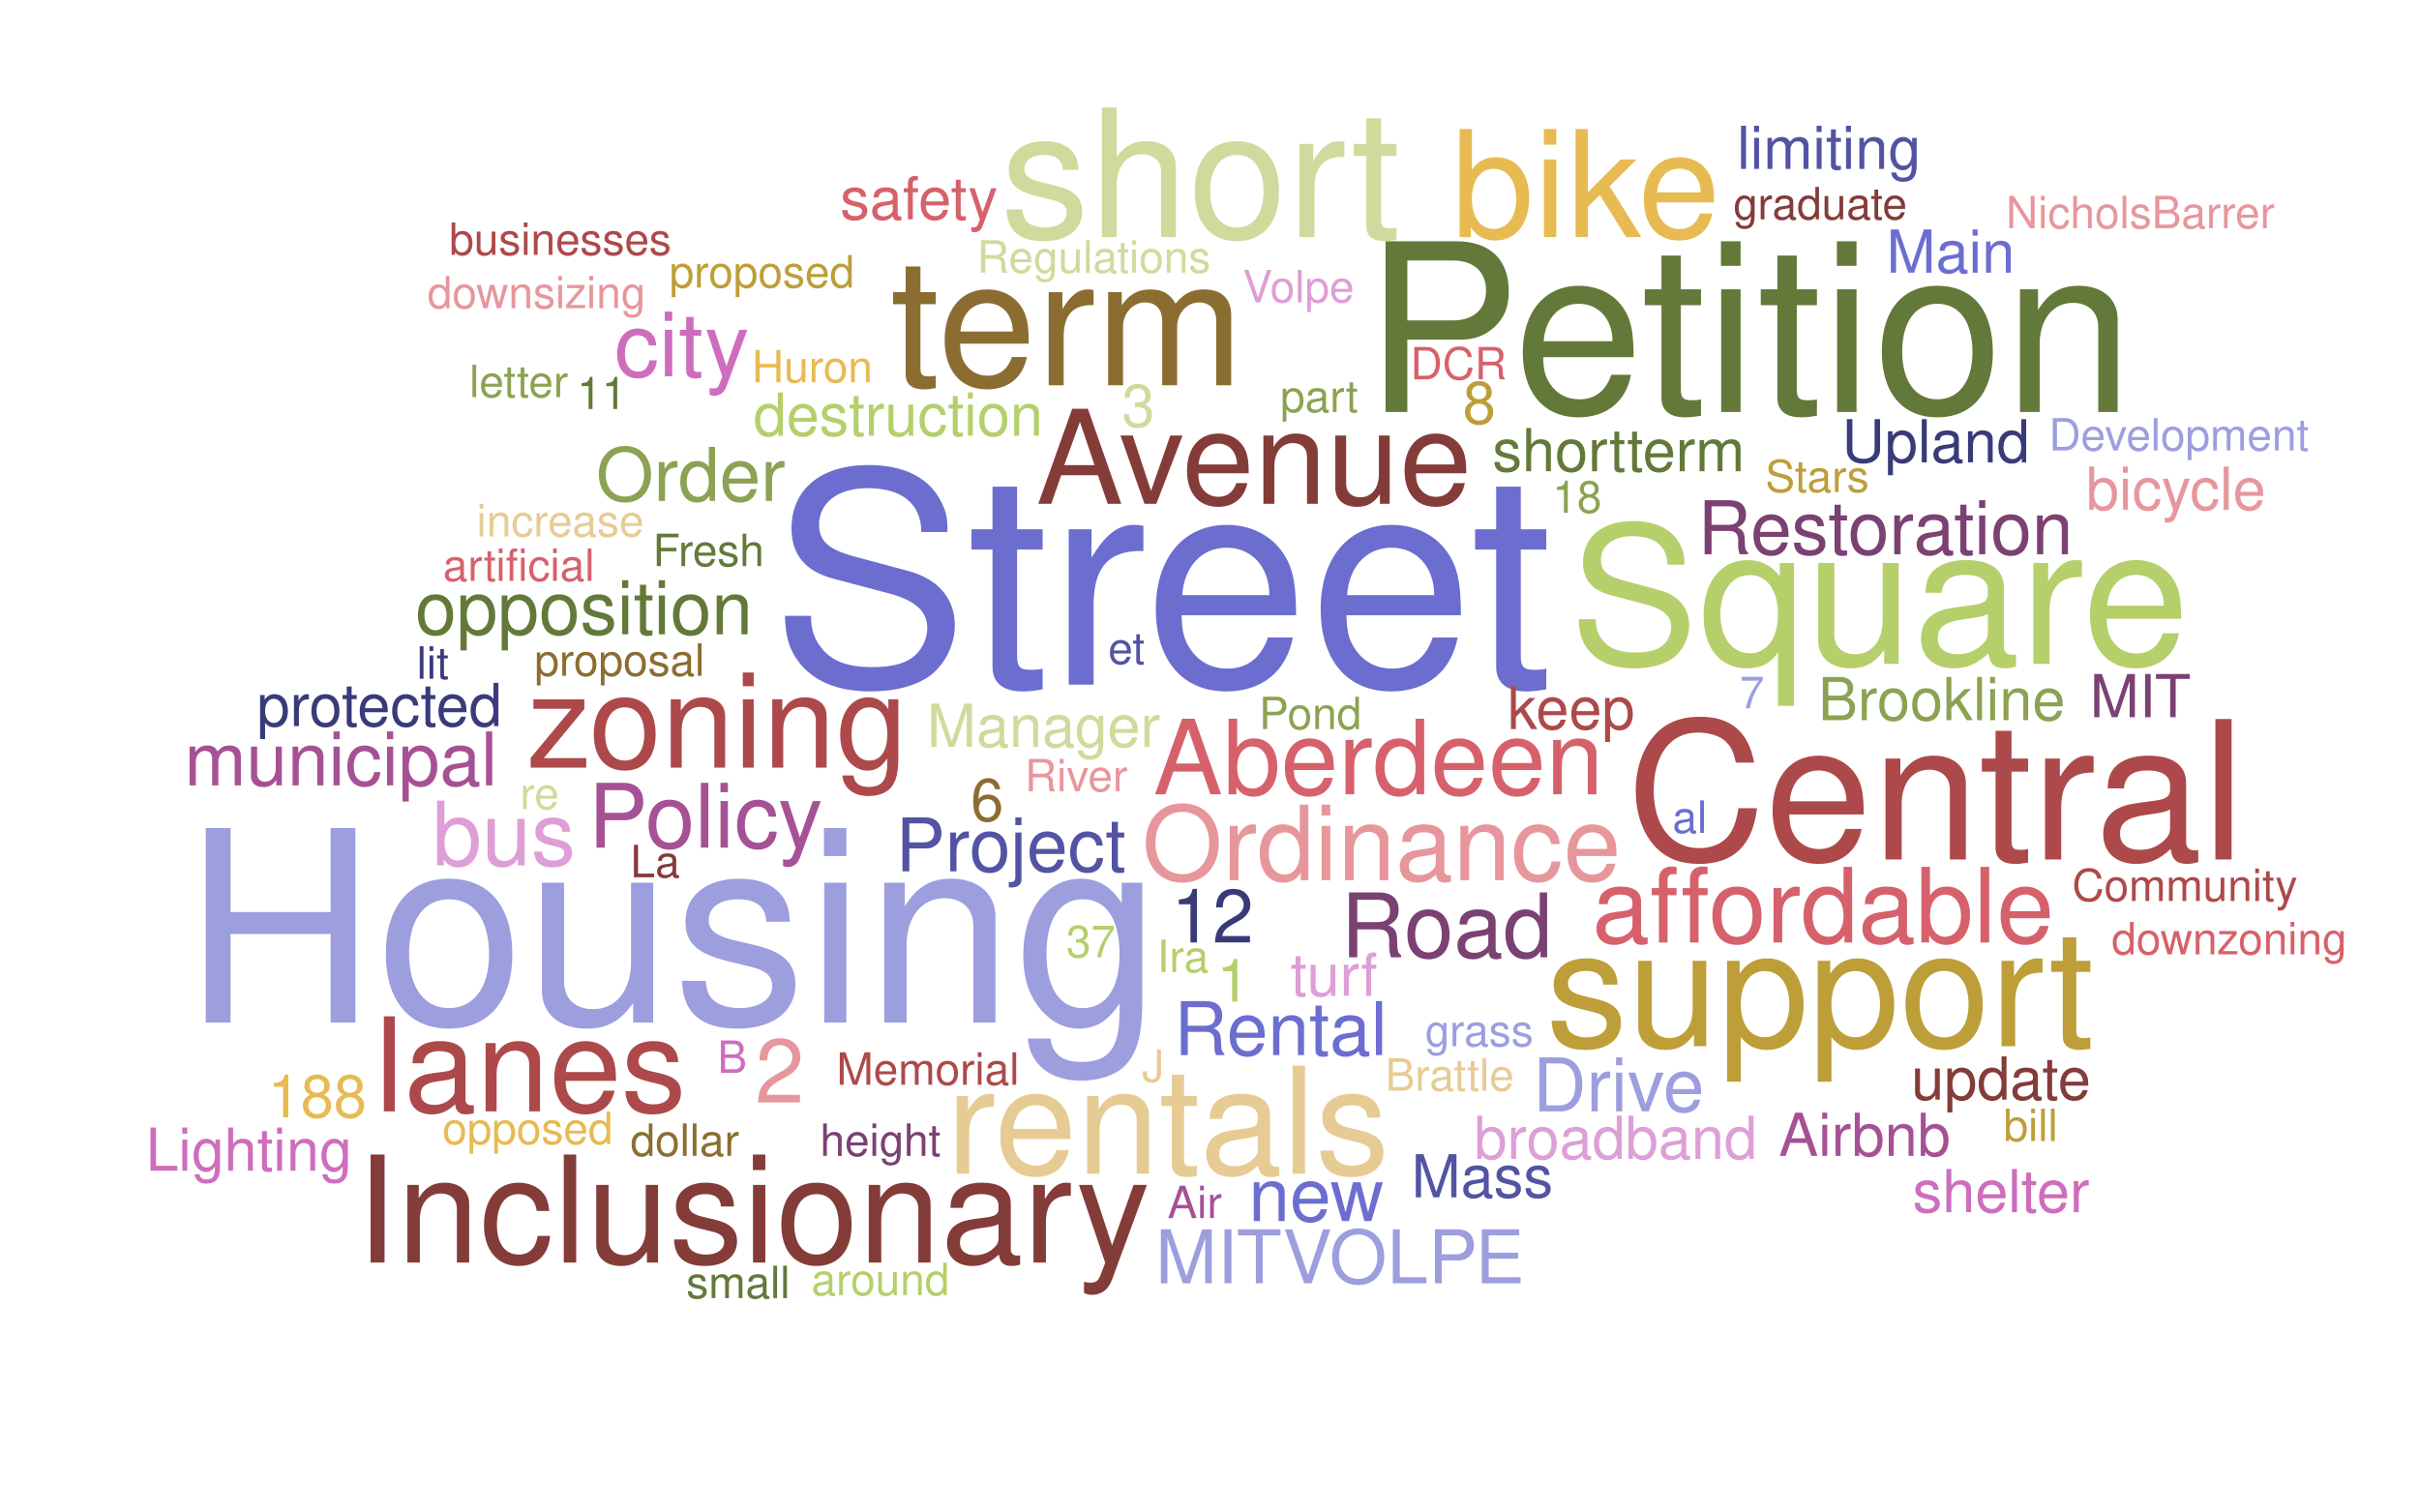
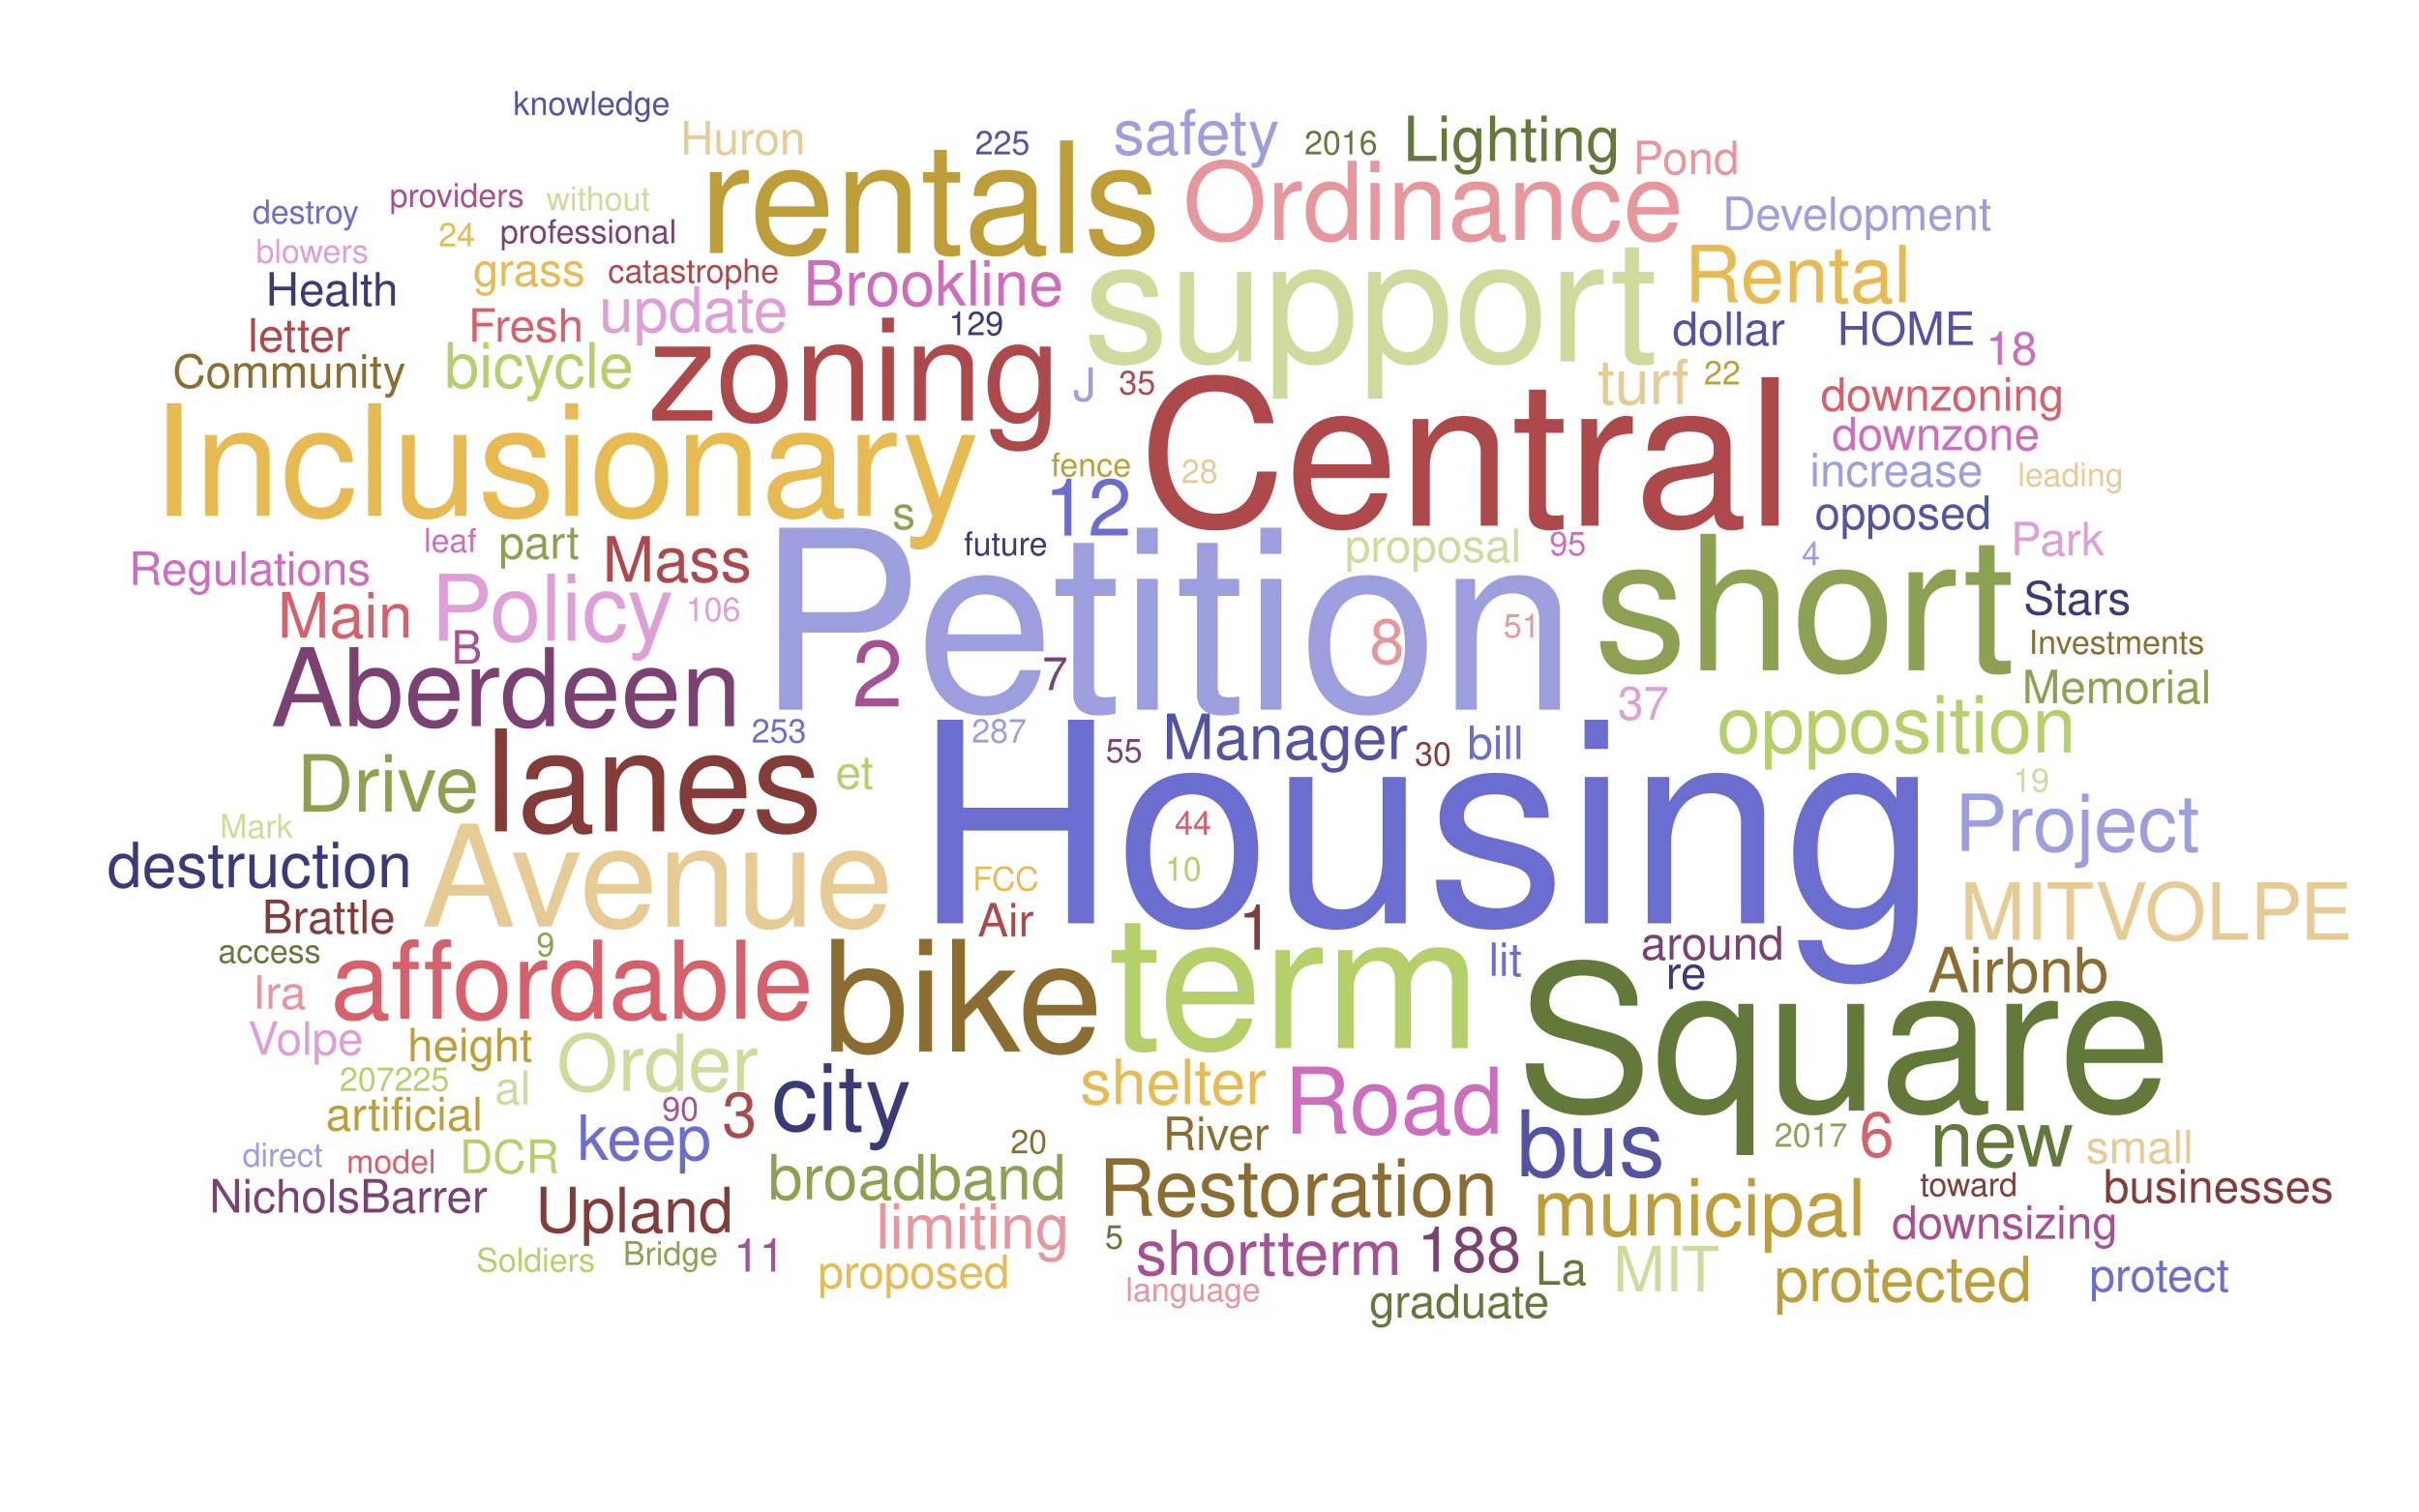
<svg xmlns="http://www.w3.org/2000/svg" width="960" height="600" version="1.1">
  <g />
-   <g transform="translate(480,300)scale(1.176471,1.176471)">
-     <text text-anchor="middle" transform="translate(-16,-24)" style="font-size: 100px; font-family: Helvetica; fill: rgb(107, 110, 207);">Street</text>
-     <text text-anchor="middle" transform="translate(92,149)" style="font-size: 20px; font-family: Helvetica; fill: rgb(82, 84, 163);">Mass</text>
-     <text text-anchor="middle" transform="translate(-67,39)" style="font-size: 25px; font-family: Helvetica; fill: rgb(82, 84, 163);">Project</text>
-     <text text-anchor="middle" transform="translate(206,98)" style="font-size: 55px; font-family: Helvetica; fill: rgb(189, 158, 57);">support</text>
-     <text text-anchor="middle" transform="translate(267,154)" style="font-size: 20px; font-family: Helvetica; fill: rgb(206, 109, 189);">shelter</text>
-     <text text-anchor="middle" transform="translate(329,49)" style="font-size: 15px; font-family: Helvetica; fill: rgb(173, 73, 74);">Community</text>
-     <text text-anchor="middle" transform="translate(-45,12)" style="font-size: 15px; font-family: Helvetica; fill: rgb(231, 150, 156);">River</text>
-     <text text-anchor="middle" transform="translate(-105,-108)" style="font-size: 20px; font-family: Helvetica; fill: rgb(181, 207, 107);">destruction</text>
-     <text text-anchor="middle" transform="translate(84,-127)" style="font-size: 15px; font-family: Helvetica; fill: rgb(214, 97, 107);">DCR</text>
-     <text text-anchor="middle" transform="translate(-181,90)" style="font-size: 90px; font-family: Helvetica; fill: rgb(156, 158, 222);">Housing</text>
-     <text text-anchor="middle" transform="translate(182,-116)" style="font-size: 79px; font-family: Helvetica; fill: rgb(99, 121, 57);">Petition</text>
-     <text text-anchor="middle" transform="translate(245,35)" style="font-size: 65px; font-family: Helvetica; fill: rgb(173, 73, 74);">Central</text>
-     <text text-anchor="middle" transform="translate(226,-31)" style="font-size: 65px; font-family: Helvetica; fill: rgb(181, 207, 107);">Square</text>
-     <text text-anchor="middle" transform="translate(-54,75)" style="font-size: 60px; font-family: Helvetica; fill: rgb(82, 84, 163);" />
-     <text text-anchor="middle" transform="translate(-3,-175)" style="font-size: 60px; font-family: Helvetica; fill: rgb(206, 219, 156);">short</text>
-     <text text-anchor="middle" transform="translate(-48,-125)" style="font-size: 60px; font-family: Helvetica; fill: rgb(140, 109, 49);">term</text>
-     <text text-anchor="middle" transform="translate(127,-175)" style="font-size: 50px; font-family: Helvetica; fill: rgb(231, 186, 82);">bike</text>
-     <text text-anchor="middle" transform="translate(-14,141)" style="font-size: 50px; font-family: Helvetica; fill: rgb(231, 203, 148);">rentals</text>
-     <text text-anchor="middle" transform="translate(-154,171)" style="font-size: 50px; font-family: Helvetica; fill: rgb(132, 60, 57);">Inclusionary</text>
-     <text text-anchor="middle" transform="translate(15,-85)" style="font-size: 44px; font-family: Helvetica; fill: rgb(132, 60, 57);">Avenue</text>
-     <text text-anchor="middle" transform="translate(-229,120)" style="font-size: 44px; font-family: Helvetica; fill: rgb(173, 73, 74);">lanes</text>
-     <text text-anchor="middle" transform="translate(-166,4)" style="font-size: 44px; font-family: Helvetica; fill: rgb(173, 73, 74);">zoning</text>
-     <text text-anchor="middle" transform="translate(207,63)" style="font-size: 35px; font-family: Helvetica; fill: rgb(214, 97, 107);">affordable</text>
-     <text text-anchor="middle" transform="translate(58,42)" style="font-size: 35px; font-family: Helvetica; fill: rgb(231, 150, 156);">Ordinance</text>
-     <text text-anchor="middle" transform="translate(57,13)" style="font-size: 35px; font-family: Helvetica; fill: rgb(214, 97, 107);">Aberdeen</text>
-     <text text-anchor="middle" transform="translate(-145,117)" style="font-size: 30px; font-family: Helvetica; fill: rgb(231, 150, 156);">2</text>
-     <text text-anchor="middle" transform="translate(80,68)" style="font-size: 30px; font-family: Helvetica; fill: rgb(123, 65, 115);">Road</text>
-     <text text-anchor="middle" transform="translate(-170,31)" style="font-size: 30px; font-family: Helvetica; fill: rgb(165, 81, 148);">Policy</text>
-     <text text-anchor="middle" transform="translate(-178,-128)" style="font-size: 30px; font-family: Helvetica; fill: rgb(206, 109, 189);">city</text>
-     <text text-anchor="middle" transform="translate(-238,37)" style="font-size: 30px; font-family: Helvetica; fill: rgb(222, 158, 214);">bus</text>
-     <text text-anchor="middle" transform="translate(1,63)" style="font-size: 25px; font-family: Helvetica; fill: rgb(57, 59, 121);">12</text>
-     <text text-anchor="middle" transform="translate(36,157)" style="font-size: 25px; font-family: Helvetica; fill: rgb(107, 110, 207);">new</text>
-     <text text-anchor="middle" transform="translate(138,120)" style="font-size: 25px; font-family: Helvetica; fill: rgb(156, 158, 222);">Drive</text>
-     <text text-anchor="middle" transform="translate(-211,-41)" style="font-size: 25px; font-family: Helvetica; fill: rgb(99, 121, 57);">opposition</text>
-     <text text-anchor="middle" transform="translate(-175,-86)" style="font-size: 25px; font-family: Helvetica; fill: rgb(140, 162, 82);">Order</text>
-     <text text-anchor="middle" transform="translate(228,-68)" style="font-size: 25px; font-family: Helvetica; fill: rgb(123, 65, 115);">Restoration</text>
-     <text text-anchor="middle" transform="translate(-293,10)" style="font-size: 25px; font-family: Helvetica; fill: rgb(165, 81, 148);">municipal</text>
-     <text text-anchor="middle" transform="translate(24,101)" style="font-size: 25px; font-family: Helvetica; fill: rgb(107, 110, 207);">Rental</text>
-     <text text-anchor="middle" transform="translate(44,178)" style="font-size: 25px; font-family: Helvetica; fill: rgb(156, 158, 222);">MITVOLPE</text>
-     <text text-anchor="middle" transform="translate(8,83)" style="font-size: 20px; font-family: Helvetica; fill: rgb(181, 207, 107);">1</text>
-     <text text-anchor="middle" transform="translate(-24,-111)" style="font-size: 20px; font-family: Helvetica; fill: rgb(206, 219, 156);">3</text>
-     <text text-anchor="middle" transform="translate(-75,22)" style="font-size: 20px; font-family: Helvetica; fill: rgb(140, 109, 49);">6</text>
-     <text text-anchor="middle" transform="translate(91,-112)" style="font-size: 20px; font-family: Helvetica; fill: rgb(189, 158, 57);">8</text>
-     <text text-anchor="middle" transform="translate(-301,122)" style="font-size: 20px; font-family: Helvetica; fill: rgb(231, 186, 82);">188</text>
-     <text text-anchor="middle" transform="translate(138,-96)" style="font-size: 20px; font-family: Helvetica; fill: rgb(99, 121, 57);">shortterm</text>
-     <text text-anchor="middle" transform="translate(247,-12)" style="font-size: 20px; font-family: Helvetica; fill: rgb(140, 162, 82);">Brookline</text>
-     <text text-anchor="middle" transform="translate(267,116)" style="font-size: 20px; font-family: Helvetica; fill: rgb(132, 60, 57);">update</text>
-     <text text-anchor="middle" transform="translate(-56,-3)" style="font-size: 20px; font-family: Helvetica; fill: rgb(206, 219, 156);">Manager</text>
-     <text text-anchor="middle" transform="translate(122,-9)" style="font-size: 20px; font-family: Helvetica; fill: rgb(173, 73, 74);">keep</text>
-     <text text-anchor="middle" transform="translate(-98,-181)" style="font-size: 20px; font-family: Helvetica; fill: rgb(214, 97, 107);">safety</text>
-     <text text-anchor="middle" transform="translate(-324,140)" style="font-size: 20px; font-family: Helvetica; fill: rgb(206, 109, 189);">Lighting</text>
-     <text text-anchor="middle" transform="translate(137,136)" style="font-size: 20px; font-family: Helvetica; fill: rgb(222, 158, 214);">broadband</text>
-     <text text-anchor="middle" transform="translate(326,-83)" style="font-size: 20px; font-family: Helvetica; fill: rgb(231, 150, 156);">bicycle</text>
-     <text text-anchor="middle" transform="translate(314,-13)" style="font-size: 20px; font-family: Helvetica; fill: rgb(123, 65, 115);">MIT</text>
-     <text text-anchor="middle" transform="translate(221,135)" style="font-size: 20px; font-family: Helvetica; fill: rgb(165, 81, 148);">Airbnb</text>
-     <text text-anchor="middle" transform="translate(-280,-10)" style="font-size: 20px; font-family: Helvetica; fill: rgb(57, 59, 121);">protected</text>
-     <text text-anchor="middle" transform="translate(42,81)" style="font-size: 20px; font-family: Helvetica; fill: rgb(222, 158, 214);">turf</text>
-     <text text-anchor="middle" transform="translate(245,-99)" style="font-size: 20px; font-family: Helvetica; fill: rgb(57, 59, 121);">Upland</text>
-     <text text-anchor="middle" transform="translate(250,-163)" style="font-size: 20px; font-family: Helvetica; fill: rgb(107, 110, 207);">Main</text>
-     <text text-anchor="middle" transform="translate(209,-198)" style="font-size: 20px; font-family: Helvetica; fill: rgb(82, 84, 163);">limiting</text>
-     <text text-anchor="middle" transform="translate(183,-16)" style="font-size: 15px; font-family: Helvetica; fill: rgb(156, 158, 222);">7</text>
-     <text text-anchor="middle" transform="translate(-205,-117)" style="font-size: 15px; font-family: Helvetica; fill: rgb(99, 121, 57);">11</text>
-     <text text-anchor="middle" transform="translate(124,-82)" style="font-size: 15px; font-family: Helvetica; fill: rgb(140, 162, 82);">18</text>
-     <text text-anchor="middle" transform="translate(-40,68)" style="font-size: 15px; font-family: Helvetica; fill: rgb(181, 207, 107);">37</text>
-     <text text-anchor="middle" transform="translate(-226,18)" style="font-size: 15px; font-family: Helvetica; fill: rgb(206, 219, 156);">re</text>
-     <text text-anchor="middle" transform="translate(-177,135)" style="font-size: 15px; font-family: Helvetica; fill: rgb(140, 109, 49);">dollar</text>
-     <text text-anchor="middle" transform="translate(277,130)" style="font-size: 15px; font-family: Helvetica; fill: rgb(189, 158, 57);">bill</text>
-     <text text-anchor="middle" transform="translate(-19,110)" style="font-size: 15px; font-family: Helvetica; fill: rgb(231, 203, 148);">J</text>
-     <text text-anchor="middle" transform="translate(-187,41)" style="font-size: 15px; font-family: Helvetica; fill: rgb(132, 60, 57);">La</text>
-     <text text-anchor="middle" transform="translate(-95,111)" style="font-size: 15px; font-family: Helvetica; fill: rgb(173, 73, 74);">Memorial</text>
-     <text text-anchor="middle" transform="translate(37,-116)" style="font-size: 15px; font-family: Helvetica; fill: rgb(140, 162, 82);">part</text>
-     <text text-anchor="middle" transform="translate(-199,-27)" style="font-size: 15px; font-family: Helvetica; fill: rgb(140, 109, 49);">proposal</text>
-     <text text-anchor="middle" transform="translate(-111,135)" style="font-size: 15px; font-family: Helvetica; fill: rgb(123, 65, 115);">height</text>
-     <text text-anchor="middle" transform="translate(-151,-158)" style="font-size: 15px; font-family: Helvetica; fill: rgb(189, 158, 57);">proposed</text>
-     <text text-anchor="middle" transform="translate(-134,-126)" style="font-size: 15px; font-family: Helvetica; fill: rgb(231, 186, 82);">Huron</text>
-     <text text-anchor="middle" transform="translate(81,113)" style="font-size: 15px; font-family: Helvetica; fill: rgb(231, 203, 148);">Brattle</text>
-     <text text-anchor="middle" transform="translate(-5,156)" style="font-size: 15px; font-family: Helvetica; fill: rgb(165, 81, 148);">Air</text>
-     <text text-anchor="middle" transform="translate(-169,-64)" style="font-size: 15px; font-family: Helvetica; fill: rgb(99, 121, 57);">Fresh</text>
-     <text text-anchor="middle" transform="translate(34,-9)" style="font-size: 15px; font-family: Helvetica; fill: rgb(140, 162, 82);">Pond</text>
-     <text text-anchor="middle" transform="translate(-111,182)" style="font-size: 15px; font-family: Helvetica; fill: rgb(181, 207, 107);">around</text>
-     <text text-anchor="middle" transform="translate(-161,107)" style="font-size: 15px; font-family: Helvetica; fill: rgb(206, 109, 189);">B</text>
-     <text text-anchor="middle" transform="translate(-39,-163)" style="font-size: 15px; font-family: Helvetica; fill: rgb(206, 219, 156);">Regulations</text>
-     <text text-anchor="middle" transform="translate(30,-153)" style="font-size: 15px; font-family: Helvetica; fill: rgb(222, 158, 214);">Volpe</text>
-     <text text-anchor="middle" transform="translate(205,-89)" style="font-size: 15px; font-family: Helvetica; fill: rgb(189, 158, 57);">Stars</text>
-     <text text-anchor="middle" transform="translate(327,-103)" style="font-size: 15px; font-family: Helvetica; fill: rgb(156, 158, 222);">Development</text>
-     <text text-anchor="middle" transform="translate(-230,131)" style="font-size: 15px; font-family: Helvetica; fill: rgb(231, 186, 82);">opposed</text>
-     <text text-anchor="middle" transform="translate(-262,-26)" style="font-size: 15px; font-family: Helvetica; fill: rgb(57, 59, 121);">lit</text>
-     <text text-anchor="middle" transform="translate(-219,-74)" style="font-size: 15px; font-family: Helvetica; fill: rgb(231, 203, 148);">increase</text>
-     <text text-anchor="middle" transform="translate(206,-181)" style="font-size: 15px; font-family: Helvetica; fill: rgb(132, 60, 57);">graduate</text>
-     <text text-anchor="middle" transform="translate(-28,-31)" style="font-size: 15px; font-family: Helvetica; fill: rgb(82, 84, 163);">et</text>
-     <text text-anchor="middle" transform="translate(162,26)" style="font-size: 15px; font-family: Helvetica; fill: rgb(107, 110, 207);">al</text>
-     <text text-anchor="middle" transform="translate(-233,-59)" style="font-size: 15px; font-family: Helvetica; fill: rgb(214, 97, 107);">artificial</text>
-     <text text-anchor="middle" transform="translate(91,98)" style="font-size: 15px; font-family: Helvetica; fill: rgb(156, 158, 222);">grass</text>
-     <text text-anchor="middle" transform="translate(-159,183)" style="font-size: 15px; font-family: Helvetica; fill: rgb(99, 121, 57);">small</text>
-     <text text-anchor="middle" transform="translate(-219,-169)" style="font-size: 15px; font-family: Helvetica; fill: rgb(173, 73, 74);">businesses</text>
-     <text text-anchor="middle" transform="translate(-233,-121)" style="font-size: 15px; font-family: Helvetica; fill: rgb(140, 162, 82);">letter</text>
-     <text text-anchor="middle" transform="translate(344,67)" style="font-size: 15px; font-family: Helvetica; fill: rgb(214, 97, 107);">downzoning</text>
-     <text text-anchor="middle" transform="translate(-9,73)" style="font-size: 15px; font-family: Helvetica; fill: rgb(181, 207, 107);">Ira</text>
-     <text text-anchor="middle" transform="translate(314,-178)" style="font-size: 15px; font-family: Helvetica; fill: rgb(231, 150, 156);">NicholsBarrer</text>
-     <text text-anchor="middle" transform="translate(-227,-151)rotate(0)" style="font-size: 15px; font-family: Helvetica; fill: rgb(231, 150, 156);">downsizing</text>
+   <g transform="translate(480,300)scale(1.304348,1.304348)">
+     <text text-anchor="middle" transform="translate(-186,-166)" style="font-size: 10px; font-family: helvetica; fill: rgb(206, 219, 156);">without</text>
+     <text text-anchor="middle" transform="translate(197,-160)" style="font-size: 14px; font-family: helvetica; fill: rgb(156, 158, 222);">Development</text>
+     <text text-anchor="middle" transform="translate(78,-70)" style="font-size: 62px; font-family: helvetica; fill: rgb(173, 73, 74);">Central</text>
+     <text text-anchor="middle" transform="translate(-204,-60)" style="font-size: 14px; font-family: helvetica; fill: rgb(140, 162, 82);">part</text>
+     <text text-anchor="middle" transform="translate(131,34)rotate(0)" style="font-size: 100px; font-family: helvetica; fill: rgb(82, 84, 163);" />
+     <text text-anchor="middle" transform="translate(66,51)rotate(0)" style="font-size: 85px; font-family: helvetica; fill: rgb(107, 110, 207);">Housing</text>
+     <text text-anchor="middle" transform="translate(-13,-14)rotate(0)" style="font-size: 76px; font-family: helvetica; fill: rgb(156, 158, 222);">Petition</text>
+     <text text-anchor="middle" transform="translate(193,108)rotate(0)" style="font-size: 62px; font-family: helvetica; fill: rgb(99, 121, 57);">Square</text>
+     <text text-anchor="middle" transform="translate(181,-26)rotate(0)" style="font-size: 57px; font-family: helvetica; fill: rgb(140, 162, 82);">short</text>
+     <text text-anchor="middle" transform="translate(26,89)rotate(0)" style="font-size: 57px; font-family: helvetica; fill: rgb(181, 207, 107);">term</text>
+     <text text-anchor="middle" transform="translate(49,-120)rotate(0)" style="font-size: 52px; font-family: helvetica; fill: rgb(206, 219, 156);">support</text>
+     <text text-anchor="middle" transform="translate(-75,90)rotate(0)" style="font-size: 47px; font-family: helvetica; fill: rgb(140, 109, 49);">bike</text>
+     <text text-anchor="middle" transform="translate(-85,-153)rotate(0)" style="font-size: 47px; font-family: helvetica; fill: rgb(189, 158, 57);">rentals</text>
+     <text text-anchor="middle" transform="translate(-196,-73)rotate(0)" style="font-size: 47px; font-family: helvetica; fill: rgb(231, 186, 82);">Inclusionary</text>
+     <text text-anchor="middle" transform="translate(-168,52)rotate(0)" style="font-size: 43px; font-family: helvetica; fill: rgb(231, 203, 148);">Avenue</text>
+     <text text-anchor="middle" transform="translate(-169,23)rotate(0)" style="font-size: 43px; font-family: helvetica; fill: rgb(132, 60, 57);">lanes</text>
+     <text text-anchor="middle" transform="translate(-108,-102)rotate(0)" style="font-size: 43px; font-family: helvetica; fill: rgb(173, 73, 74);">zoning</text>
+     <text text-anchor="middle" transform="translate(-194,80)rotate(0)" style="font-size: 33px; font-family: helvetica; fill: rgb(214, 97, 107);">affordable</text>
+     <text text-anchor="middle" transform="translate(68,-157)rotate(0)" style="font-size: 33px; font-family: helvetica; fill: rgb(231, 150, 156);">Ordinance</text>
+     <text text-anchor="middle" transform="translate(-214,-9)rotate(0)" style="font-size: 33px; font-family: helvetica; fill: rgb(123, 65, 115);">Aberdeen</text>
+     <text text-anchor="middle" transform="translate(-101,-15)rotate(0)" style="font-size: 28px; font-family: helvetica; fill: rgb(165, 81, 148);">2</text>
+     <text text-anchor="middle" transform="translate(56,115)rotate(0)" style="font-size: 28px; font-family: helvetica; fill: rgb(206, 109, 189);">Road</text>
+     <text text-anchor="middle" transform="translate(-200,-35)rotate(0)" style="font-size: 28px; font-family: helvetica; fill: rgb(222, 158, 214);">Policy</text>
+     <text text-anchor="middle" transform="translate(-112,114)rotate(0)" style="font-size: 28px; font-family: helvetica; fill: rgb(57, 59, 121);">city</text>
+     <text text-anchor="middle" transform="translate(116,128)rotate(0)" style="font-size: 28px; font-family: helvetica; fill: rgb(82, 84, 163);">bus</text>
+     <text text-anchor="middle" transform="translate(-37,-67)rotate(0)" style="font-size: 24px; font-family: helvetica; fill: rgb(107, 110, 207);">12</text>
+     <text text-anchor="middle" transform="translate(264,29)rotate(0)" style="font-size: 24px; font-family: helvetica; fill: rgb(156, 158, 222);">Project</text>
+     <text text-anchor="middle" transform="translate(241,125)rotate(0)" style="font-size: 24px; font-family: helvetica; fill: rgb(99, 121, 57);">new</text>
+     <text text-anchor="middle" transform="translate(-250,17)rotate(0)" style="font-size: 24px; font-family: helvetica; fill: rgb(140, 162, 82);">Drive</text>
+     <text text-anchor="middle" transform="translate(209,-1)rotate(0)" style="font-size: 24px; font-family: helvetica; fill: rgb(181, 207, 107);">opposition</text>
+     <text text-anchor="middle" transform="translate(-168,102)rotate(0)" style="font-size: 24px; font-family: helvetica; fill: rgb(206, 219, 156);">Order</text>
+     <text text-anchor="middle" transform="translate(27,140)rotate(0)" style="font-size: 24px; font-family: helvetica; fill: rgb(140, 109, 49);">Restoration</text>
+     <text text-anchor="middle" transform="translate(149,146)rotate(0)" style="font-size: 24px; font-family: helvetica; fill: rgb(189, 158, 57);">municipal</text>
+     <text text-anchor="middle" transform="translate(179,-138)rotate(0)" style="font-size: 24px; font-family: helvetica; fill: rgb(231, 186, 82);">Rental</text>
+     <text text-anchor="middle" transform="translate(288,56)rotate(0)" style="font-size: 24px; font-family: helvetica; fill: rgb(231, 203, 148);">MITVOLPE</text>
+     <text text-anchor="middle" transform="translate(14,59)rotate(0)" style="font-size: 19px; font-family: helvetica; fill: rgb(132, 60, 57);">1</text>
+     <text text-anchor="middle" transform="translate(-143,116)rotate(0)" style="font-size: 19px; font-family: helvetica; fill: rgb(173, 73, 74);">3</text>
+     <text text-anchor="middle" transform="translate(203,122)rotate(0)" style="font-size: 19px; font-family: helvetica; fill: rgb(214, 97, 107);">6</text>
+     <text text-anchor="middle" transform="translate(54,-28)rotate(0)" style="font-size: 19px; font-family: helvetica; fill: rgb(231, 150, 156);">8</text>
+     <text text-anchor="middle" transform="translate(79,157)rotate(0)" style="font-size: 19px; font-family: helvetica; fill: rgb(123, 65, 115);">188</text>
+     <text text-anchor="middle" transform="translate(18,158)rotate(0)" style="font-size: 19px; font-family: helvetica; fill: rgb(165, 81, 148);">shortterm</text>
+     <text text-anchor="middle" transform="translate(-84,-137)rotate(0)" style="font-size: 19px; font-family: helvetica; fill: rgb(206, 109, 189);">Brookline</text>
+     <text text-anchor="middle" transform="translate(-157,-129)rotate(0)" style="font-size: 19px; font-family: helvetica; fill: rgb(222, 158, 214);">update</text>
+     <text text-anchor="middle" transform="translate(-289,40)rotate(0)" style="font-size: 19px; font-family: helvetica; fill: rgb(57, 59, 121);">destruction</text>
+     <text text-anchor="middle" transform="translate(23,1)rotate(0)" style="font-size: 19px; font-family: helvetica; fill: rgb(82, 84, 163);">Manager</text>
+     <text text-anchor="middle" transform="translate(-172,123)rotate(0)" style="font-size: 19px; font-family: helvetica; fill: rgb(107, 110, 207);">keep</text>
+     <text text-anchor="middle" transform="translate(-4,-183)rotate(0)" style="font-size: 19px; font-family: helvetica; fill: rgb(156, 158, 222);">safety</text>
+     <text text-anchor="middle" transform="translate(92,-181)rotate(0)" style="font-size: 19px; font-family: helvetica; fill: rgb(99, 121, 57);">Lighting</text>
+     <text text-anchor="middle" transform="translate(-89,135)rotate(0)" style="font-size: 19px; font-family: helvetica; fill: rgb(140, 162, 82);">broadband</text>
+     <text text-anchor="middle" transform="translate(-204,-112)rotate(0)" style="font-size: 19px; font-family: helvetica; fill: rgb(181, 207, 107);">bicycle</text>
+     <text text-anchor="middle" transform="translate(139,163)rotate(0)" style="font-size: 19px; font-family: helvetica; fill: rgb(206, 219, 156);">MIT</text>
+     <text text-anchor="middle" transform="translate(246,72)rotate(0)" style="font-size: 19px; font-family: helvetica; fill: rgb(140, 109, 49);">Airbnb</text>
+     <text text-anchor="middle" transform="translate(211,166)rotate(0)" style="font-size: 19px; font-family: helvetica; fill: rgb(189, 158, 57);">protected</text>
+     <text text-anchor="middle" transform="translate(-11,106)rotate(0)" style="font-size: 19px; font-family: helvetica; fill: rgb(231, 186, 82);">shelter</text>
+     <text text-anchor="middle" transform="translate(132,-107)rotate(0)" style="font-size: 19px; font-family: helvetica; fill: rgb(231, 203, 148);">turf</text>
+     <text text-anchor="middle" transform="translate(-175,145)rotate(0)" style="font-size: 19px; font-family: helvetica; fill: rgb(132, 60, 57);">Upland</text>
+     <text text-anchor="middle" transform="translate(-162,-53)rotate(0)" style="font-size: 19px; font-family: helvetica; fill: rgb(173, 73, 74);">Mass</text>
+     <text text-anchor="middle" transform="translate(-263,-36)rotate(0)" style="font-size: 19px; font-family: helvetica; fill: rgb(214, 97, 107);">Main</text>
+     <text text-anchor="middle" transform="translate(-72,150)rotate(0)" style="font-size: 19px; font-family: helvetica; fill: rgb(231, 150, 156);">limiting</text>
+     <text text-anchor="middle" transform="translate(-47,-20)rotate(0)" style="font-size: 14px; font-family: helvetica; fill: rgb(123, 65, 115);">7</text>
+     <text text-anchor="middle" transform="translate(-137,157)rotate(0)" style="font-size: 14px; font-family: helvetica; fill: rgb(165, 81, 148);">11</text>
+     <text text-anchor="middle" transform="translate(244,-119)rotate(0)" style="font-size: 14px; font-family: helvetica; fill: rgb(206, 109, 189);">18</text>
+     <text text-anchor="middle" transform="translate(132,-11)rotate(0)" style="font-size: 14px; font-family: helvetica; fill: rgb(222, 158, 214);">37</text>
+     <text text-anchor="middle" transform="translate(145,71)rotate(0)" style="font-size: 14px; font-family: helvetica; fill: rgb(57, 59, 121);">re</text>
+     <text text-anchor="middle" transform="translate(158,-125)rotate(0)" style="font-size: 14px; font-family: helvetica; fill: rgb(82, 84, 163);">dollar</text>
+     <text text-anchor="middle" transform="translate(87,1)rotate(0)" style="font-size: 14px; font-family: helvetica; fill: rgb(107, 110, 207);">bill</text>
+     <text text-anchor="middle" transform="translate(-38,-108)rotate(0)" style="font-size: 14px; font-family: helvetica; fill: rgb(156, 158, 222);">J</text>
+     <text text-anchor="middle" transform="translate(107,161)rotate(0)" style="font-size: 14px; font-family: helvetica; fill: rgb(99, 121, 57);">La</text>
+     <text text-anchor="middle" transform="translate(276,-16)rotate(0)" style="font-size: 14px; font-family: helvetica; fill: rgb(140, 162, 82);">Memorial</text>
+     <text text-anchor="middle" transform="translate(-213,127)rotate(0)" style="font-size: 14px; font-family: helvetica; fill: rgb(181, 207, 107);">DCR</text>
+     <text text-anchor="middle" transform="translate(68,-59)rotate(0)" style="font-size: 14px; font-family: helvetica; fill: rgb(206, 219, 156);">proposal</text>
+     <text text-anchor="middle" transform="translate(2,120)rotate(0)" style="font-size: 14px; font-family: helvetica; fill: rgb(140, 109, 49);">River</text>
+     <text text-anchor="middle" transform="translate(-225,93)rotate(0)" style="font-size: 14px; font-family: helvetica; fill: rgb(189, 158, 57);">height</text>
+     <text text-anchor="middle" transform="translate(-90,162)rotate(0)" style="font-size: 14px; font-family: helvetica; fill: rgb(231, 186, 82);">proposed</text>
+     <text text-anchor="middle" transform="translate(-142,-183)rotate(0)" style="font-size: 14px; font-family: helvetica; fill: rgb(231, 203, 148);">Huron</text>
+     <text text-anchor="middle" transform="translate(-268,54)rotate(0)" style="font-size: 14px; font-family: helvetica; fill: rgb(132, 60, 57);">Brattle</text>
+     <text text-anchor="middle" transform="translate(-62,55)rotate(0)" style="font-size: 14px; font-family: helvetica; fill: rgb(173, 73, 74);">Air</text>
+     <text text-anchor="middle" transform="translate(-208,-126)rotate(0)" style="font-size: 14px; font-family: helvetica; fill: rgb(214, 97, 107);">Fresh</text>
+     <text text-anchor="middle" transform="translate(145,-177)rotate(0)" style="font-size: 14px; font-family: helvetica; fill: rgb(231, 150, 156);">Pond</text>
+     <text text-anchor="middle" transform="translate(153,62)rotate(0)" style="font-size: 14px; font-family: helvetica; fill: rgb(123, 65, 115);">around</text>
+     <text text-anchor="middle" transform="translate(-226,-28)rotate(0)" style="font-size: 14px; font-family: helvetica; fill: rgb(165, 81, 148);">B</text>
+     <text text-anchor="middle" transform="translate(-292,-52)rotate(0)" style="font-size: 14px; font-family: helvetica; fill: rgb(206, 109, 189);">Regulations</text>
+     <text text-anchor="middle" transform="translate(-275,91)rotate(0)" style="font-size: 14px; font-family: helvetica; fill: rgb(222, 158, 214);">Volpe</text>
+     <text text-anchor="middle" transform="translate(264,-43)rotate(0)" style="font-size: 14px; font-family: helvetica; fill: rgb(57, 59, 121);">Stars</text>
+     <text text-anchor="middle" transform="translate(211,-69)rotate(0)" style="font-size: 14px; font-family: helvetica; fill: rgb(82, 84, 163);">opposed</text>
+     <text text-anchor="middle" transform="translate(90,67)rotate(0)" style="font-size: 14px; font-family: helvetica; fill: rgb(107, 110, 207);">lit</text>
+     <text text-anchor="middle" transform="translate(209,-82)rotate(0)" style="font-size: 14px; font-family: helvetica; fill: rgb(156, 158, 222);">increase</text>
+     <text text-anchor="middle" transform="translate(76,171)rotate(0)" style="font-size: 14px; font-family: helvetica; fill: rgb(99, 121, 57);">graduate</text>
+     <text text-anchor="middle" transform="translate(-93,-69)rotate(0)" style="font-size: 14px; font-family: helvetica; fill: rgb(140, 162, 82);">s</text>
+     <text text-anchor="middle" transform="translate(-108,10)rotate(0)" style="font-size: 14px; font-family: helvetica; fill: rgb(181, 207, 107);">et</text>
+     <text text-anchor="middle" transform="translate(-212,106)rotate(0)" style="font-size: 14px; font-family: helvetica; fill: rgb(206, 219, 156);">al</text>
+     <text text-anchor="middle" transform="translate(-280,-112)rotate(0)" style="font-size: 14px; font-family: helvetica; fill: rgb(140, 109, 49);">Community</text>
+     <text text-anchor="middle" transform="translate(-245,114)rotate(0)" style="font-size: 14px; font-family: helvetica; fill: rgb(189, 158, 57);">artificial</text>
+     <text text-anchor="middle" transform="translate(-207,-143)rotate(0)" style="font-size: 14px; font-family: helvetica; fill: rgb(231, 186, 82);">grass</text>
+     <text text-anchor="middle" transform="translate(283,124)rotate(0)" style="font-size: 14px; font-family: helvetica; fill: rgb(231, 203, 148);">small</text>
+     <text text-anchor="middle" transform="translate(307,136)rotate(0)" style="font-size: 14px; font-family: helvetica; fill: rgb(132, 60, 57);">businesses</text>
+     <text text-anchor="middle" transform="translate(-277,-123)rotate(0)" style="font-size: 14px; font-family: helvetica; fill: rgb(173, 73, 74);">letter</text>
+     <text text-anchor="middle" transform="translate(223,-105)rotate(0)" style="font-size: 14px; font-family: helvetica; fill: rgb(214, 97, 107);">downzoning</text>
+     <text text-anchor="middle" transform="translate(-283,77)rotate(0)" style="font-size: 14px; font-family: helvetica; fill: rgb(231, 150, 156);">Ira</text>
+     <text text-anchor="middle" transform="translate(-262,139)rotate(0)" style="font-size: 14px; font-family: helvetica; fill: rgb(123, 65, 115);">NicholsBarrer</text>
+     <text text-anchor="middle" transform="translate(242,147)rotate(0)" style="font-size: 14px; font-family: helvetica; fill: rgb(165, 81, 148);">downsizing</text>
+     <text text-anchor="middle" transform="translate(221,-93)rotate(0)" style="font-size: 14px; font-family: helvetica; fill: rgb(206, 109, 189);">downzone</text>
+     <text text-anchor="middle" transform="translate(258,-61)rotate(0)" style="font-size: 14px; font-family: helvetica; fill: rgb(222, 158, 214);">Park</text>
+     <text text-anchor="middle" transform="translate(-267,-137)rotate(0)" style="font-size: 14px; font-family: helvetica; fill: rgb(57, 59, 121);">Health</text>
+     <text text-anchor="middle" transform="translate(212,-125)rotate(0)" style="font-size: 14px; font-family: helvetica; fill: rgb(82, 84, 163);">HOME</text>
+     <text text-anchor="middle" transform="translate(289,163)rotate(0)" style="font-size: 14px; font-family: helvetica; fill: rgb(107, 110, 207);">protect</text>
+     <text text-anchor="middle" transform="translate(183,-58)rotate(0)" style="font-size: 10px; font-family: helvetica; fill: rgb(156, 158, 222);">4</text>
+     <text text-anchor="middle" transform="translate(-29,150)rotate(0)" style="font-size: 10px; font-family: helvetica; fill: rgb(99, 121, 57);">5</text>
+     <text text-anchor="middle" transform="translate(-202,61)rotate(0)" style="font-size: 10px; font-family: helvetica; fill: rgb(140, 162, 82);">9</text>
+     <text text-anchor="middle" transform="translate(-8,38)rotate(0)" style="font-size: 10px; font-family: helvetica; fill: rgb(181, 207, 107);">10</text>
+     <text text-anchor="middle" transform="translate(250,11)rotate(0)" style="font-size: 10px; font-family: helvetica; fill: rgb(206, 219, 156);">19</text>
+     <text text-anchor="middle" transform="translate(-55,121)rotate(0)" style="font-size: 10px; font-family: helvetica; fill: rgb(140, 109, 49);">20</text>
+     <text text-anchor="middle" transform="translate(156,-113)rotate(0)" style="font-size: 10px; font-family: helvetica; fill: rgb(189, 158, 57);">22</text>
+     <text text-anchor="middle" transform="translate(-229,-155)rotate(0)" style="font-size: 10px; font-family: helvetica; fill: rgb(231, 186, 82);">24</text>
+     <text text-anchor="middle" transform="translate(-3,-83)rotate(0)" style="font-size: 10px; font-family: helvetica; fill: rgb(231, 203, 148);">28</text>
+     <text text-anchor="middle" transform="translate(68,3)rotate(0)" style="font-size: 10px; font-family: helvetica; fill: rgb(132, 60, 57);">30</text>
+     <text text-anchor="middle" transform="translate(-22,-110)rotate(0)" style="font-size: 10px; font-family: helvetica; fill: rgb(173, 73, 74);">35</text>
+     <text text-anchor="middle" transform="translate(-5,24)rotate(0)" style="font-size: 10px; font-family: helvetica; fill: rgb(214, 97, 107);">44</text>
+     <text text-anchor="middle" transform="translate(95,-36)rotate(0)" style="font-size: 10px; font-family: helvetica; fill: rgb(231, 150, 156);">51</text>
+     <text text-anchor="middle" transform="translate(-26,2)rotate(0)" style="font-size: 10px; font-family: helvetica; fill: rgb(123, 65, 115);">55</text>
+     <text text-anchor="middle" transform="translate(-161,111)rotate(0)" style="font-size: 10px; font-family: helvetica; fill: rgb(165, 81, 148);">90</text>
+     <text text-anchor="middle" transform="translate(109,-61)rotate(0)" style="font-size: 10px; font-family: helvetica; fill: rgb(206, 109, 189);">95</text>
+     <text text-anchor="middle" transform="translate(-151,-41)rotate(0)" style="font-size: 10px; font-family: helvetica; fill: rgb(222, 158, 214);">106</text>
+     <text text-anchor="middle" transform="translate(-71,-128)rotate(0)" style="font-size: 10px; font-family: helvetica; fill: rgb(57, 59, 121);">129</text>
+     <text text-anchor="middle" transform="translate(-63,-183)rotate(0)" style="font-size: 10px; font-family: helvetica; fill: rgb(82, 84, 163);">225</text>
+     <text text-anchor="middle" transform="translate(-131,-4)rotate(0)" style="font-size: 10px; font-family: helvetica; fill: rgb(107, 110, 207);">253</text>
+     <text text-anchor="middle" transform="translate(-64,-4)rotate(0)" style="font-size: 10px; font-family: helvetica; fill: rgb(156, 158, 222);">287</text>
+     <text text-anchor="middle" transform="translate(40,-183)rotate(0)" style="font-size: 10px; font-family: helvetica; fill: rgb(99, 121, 57);">2016</text>
+     <text text-anchor="middle" transform="translate(183,119)rotate(0)" style="font-size: 10px; font-family: helvetica; fill: rgb(140, 162, 82);">2017</text>
+     <text text-anchor="middle" transform="translate(-248,102)rotate(0)" style="font-size: 10px; font-family: helvetica; fill: rgb(181, 207, 107);">207225</text>
+     <text text-anchor="middle" transform="translate(-290,25)rotate(0)" style="font-size: 10px; font-family: helvetica; fill: rgb(206, 219, 156);">Mark</text>
+     <text text-anchor="middle" transform="translate(276,-31)rotate(0)" style="font-size: 10px; font-family: helvetica; fill: rgb(140, 109, 49);">Investments</text>
+     <text text-anchor="middle" transform="translate(-36,-85)rotate(0)" style="font-size: 10px; font-family: helvetica; fill: rgb(189, 158, 57);">fence</text>
+     <text text-anchor="middle" transform="translate(-62,41)rotate(0)" style="font-size: 10px; font-family: helvetica; fill: rgb(231, 186, 82);">FCC</text>
+     <text text-anchor="middle" transform="translate(262,-82)rotate(0)" style="font-size: 10px; font-family: helvetica; fill: rgb(231, 203, 148);">leading</text>
+     <text text-anchor="middle" transform="translate(231,134)rotate(0)" style="font-size: 10px; font-family: helvetica; fill: rgb(132, 60, 57);">toward</text>
+     <text text-anchor="middle" transform="translate(-157,-144)rotate(0)" style="font-size: 10px; font-family: helvetica; fill: rgb(173, 73, 74);">catastrophe</text>
+     <text text-anchor="middle" transform="translate(-249,127)rotate(0)" style="font-size: 10px; font-family: helvetica; fill: rgb(214, 97, 107);">model</text>
+     <text text-anchor="middle" transform="translate(-5,166)rotate(0)" style="font-size: 10px; font-family: helvetica; fill: rgb(231, 150, 156);">language</text>
+     <text text-anchor="middle" transform="translate(-189,-156)rotate(0)" style="font-size: 10px; font-family: helvetica; fill: rgb(123, 65, 115);">professional</text>
+     <text text-anchor="middle" transform="translate(-229,-167)rotate(0)" style="font-size: 10px; font-family: helvetica; fill: rgb(165, 81, 148);">providers</text>
+     <text text-anchor="middle" transform="translate(-231,-62)rotate(0)" style="font-size: 10px; font-family: helvetica; fill: rgb(206, 109, 189);">leaf</text>
+     <text text-anchor="middle" transform="translate(-273,-150)rotate(0)" style="font-size: 10px; font-family: helvetica; fill: rgb(222, 158, 214);">blowers</text>
+     <text text-anchor="middle" transform="translate(-62,-61)rotate(0)" style="font-size: 10px; font-family: helvetica; fill: rgb(57, 59, 121);">future</text>
+     <text text-anchor="middle" transform="translate(-188,-195)rotate(0)" style="font-size: 10px; font-family: helvetica; fill: rgb(82, 84, 163);">knowledge</text>
+     <text text-anchor="middle" transform="translate(-275,-162)rotate(0)" style="font-size: 10px; font-family: helvetica; fill: rgb(107, 110, 207);">destroy</text>
+     <text text-anchor="middle" transform="translate(-282,125)rotate(0)" style="font-size: 10px; font-family: helvetica; fill: rgb(156, 158, 222);">direct</text>
+     <text text-anchor="middle" transform="translate(-286,63)rotate(0)" style="font-size: 10px; font-family: helvetica; fill: rgb(99, 121, 57);">access</text>
+     <text text-anchor="middle" transform="translate(-164,155)rotate(0)" style="font-size: 10px; font-family: helvetica; fill: rgb(140, 162, 82);">Bridge</text>
+     <text text-anchor="middle" transform="translate(-205,157)rotate(0)" style="font-size: 10px; font-family: helvetica; fill: rgb(181, 207, 107);">Soldiers</text>
  </g>
</svg>
